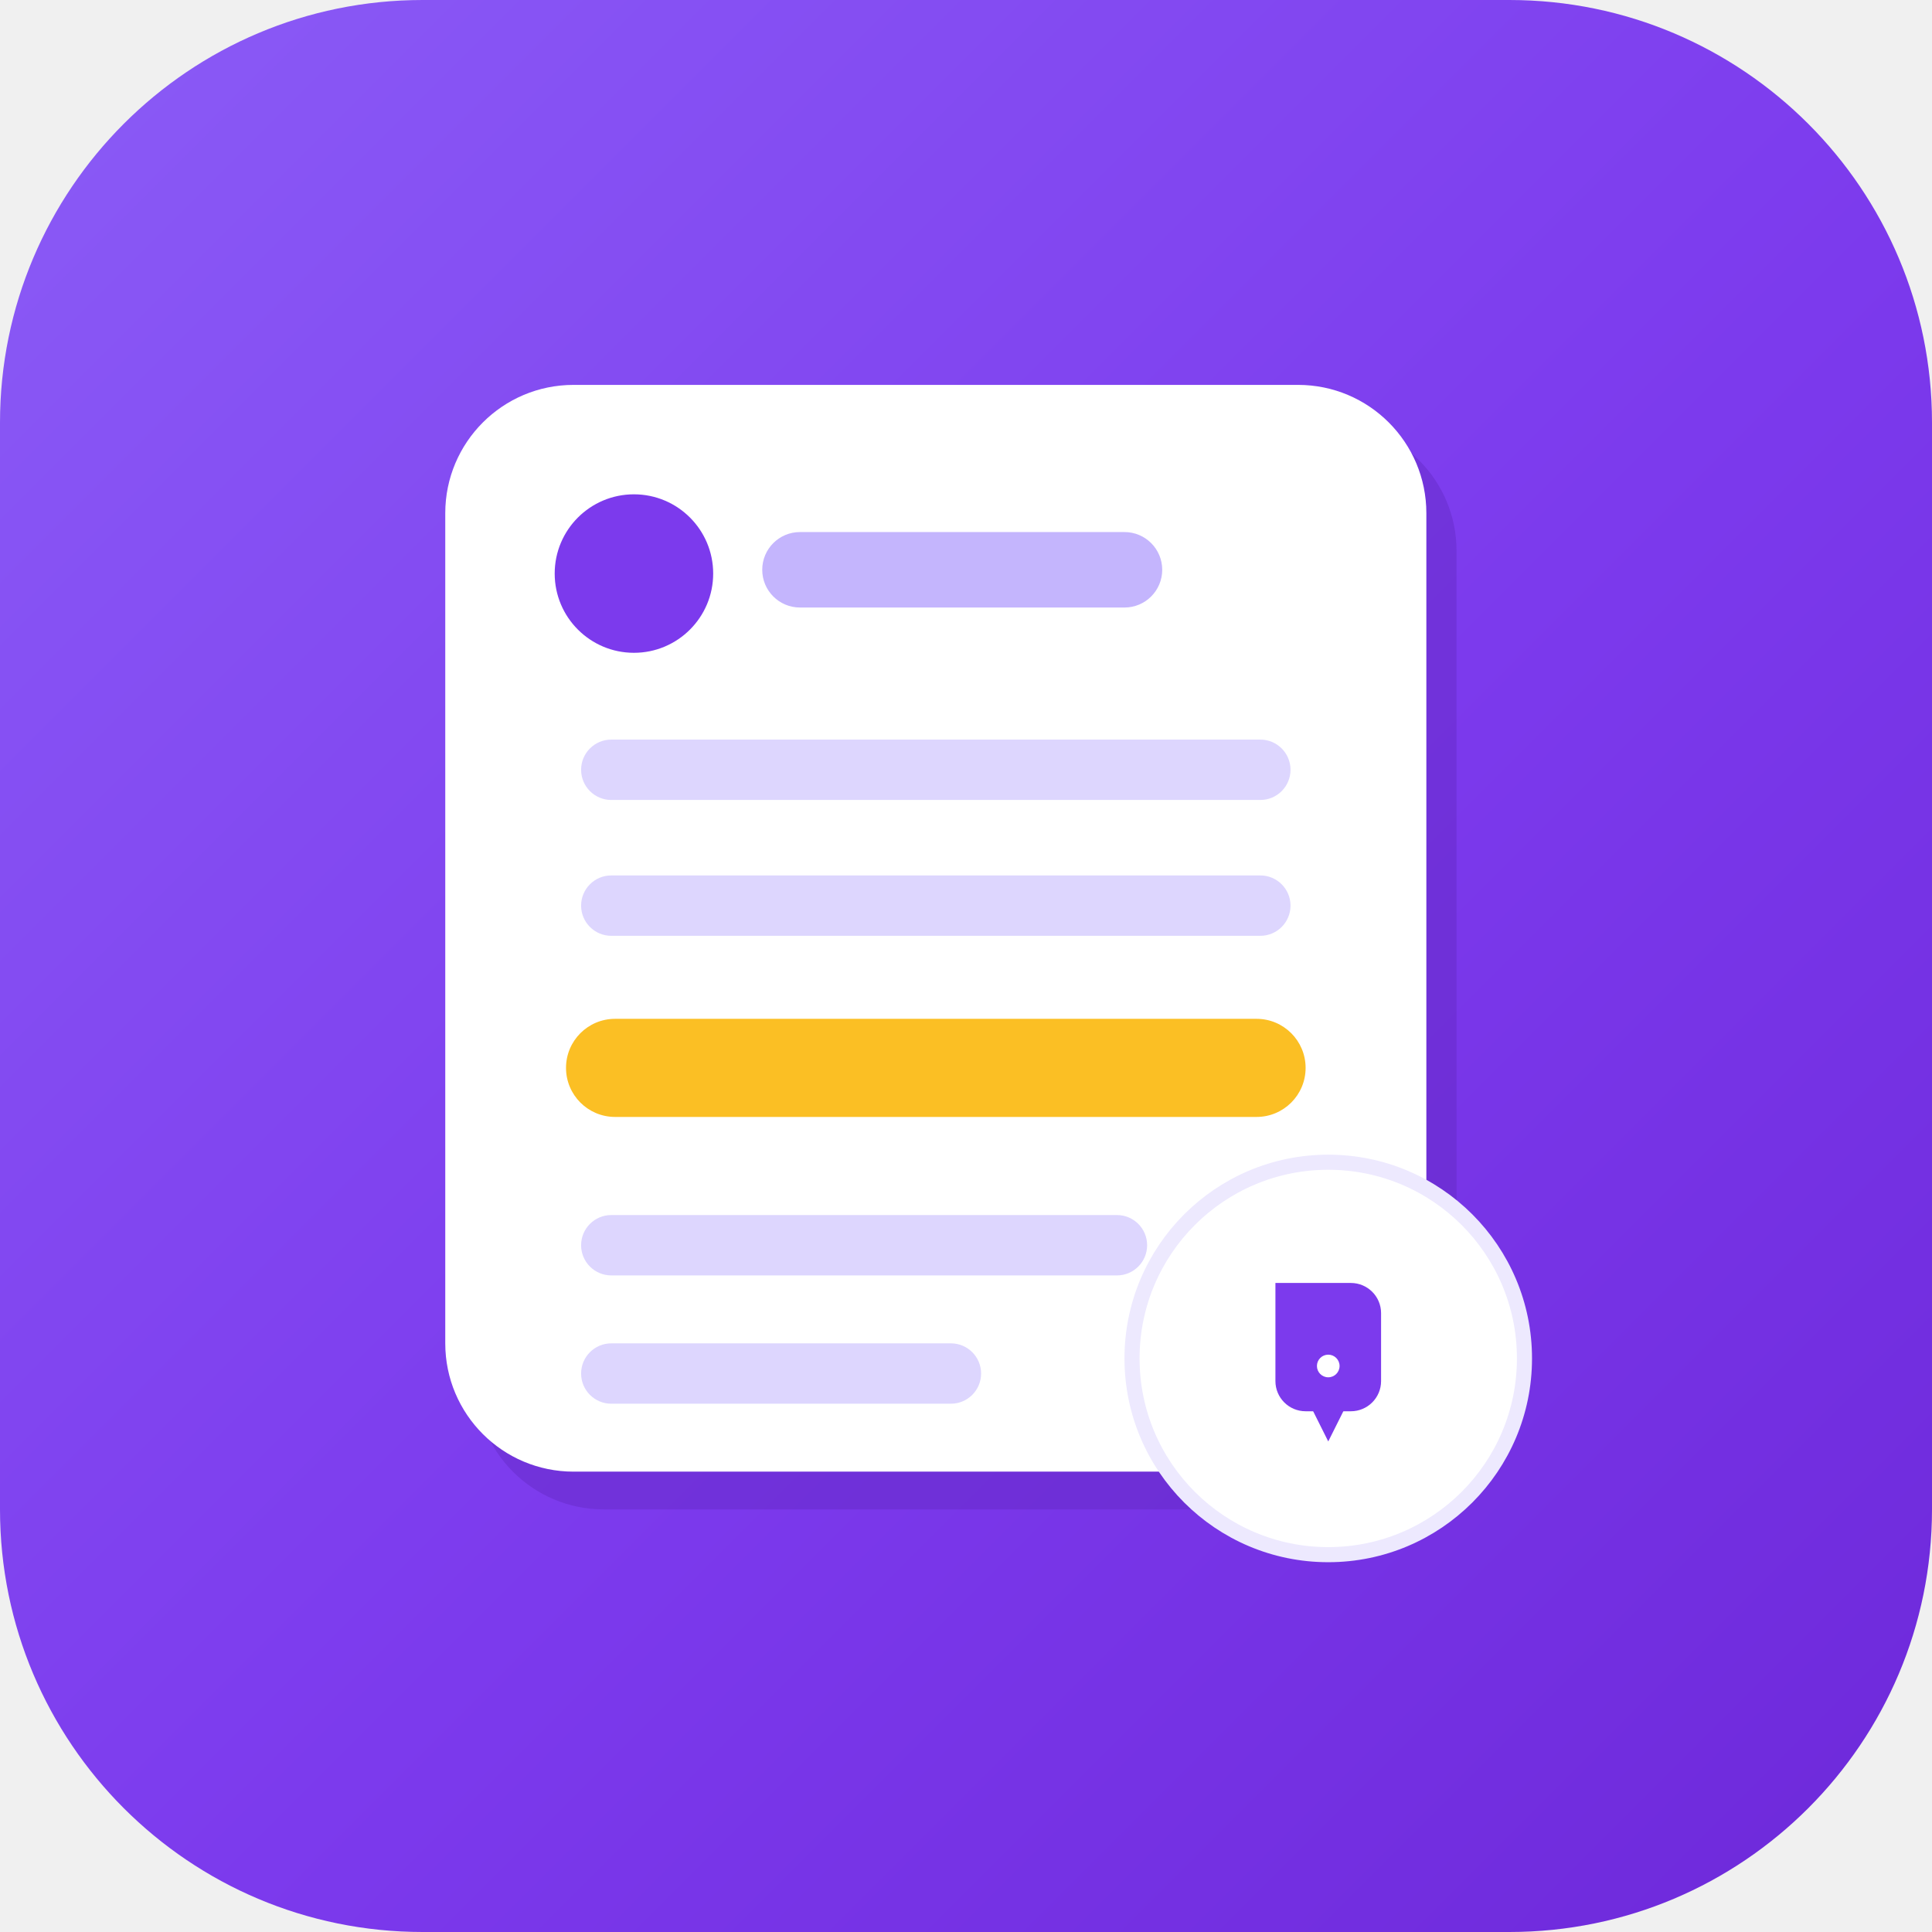
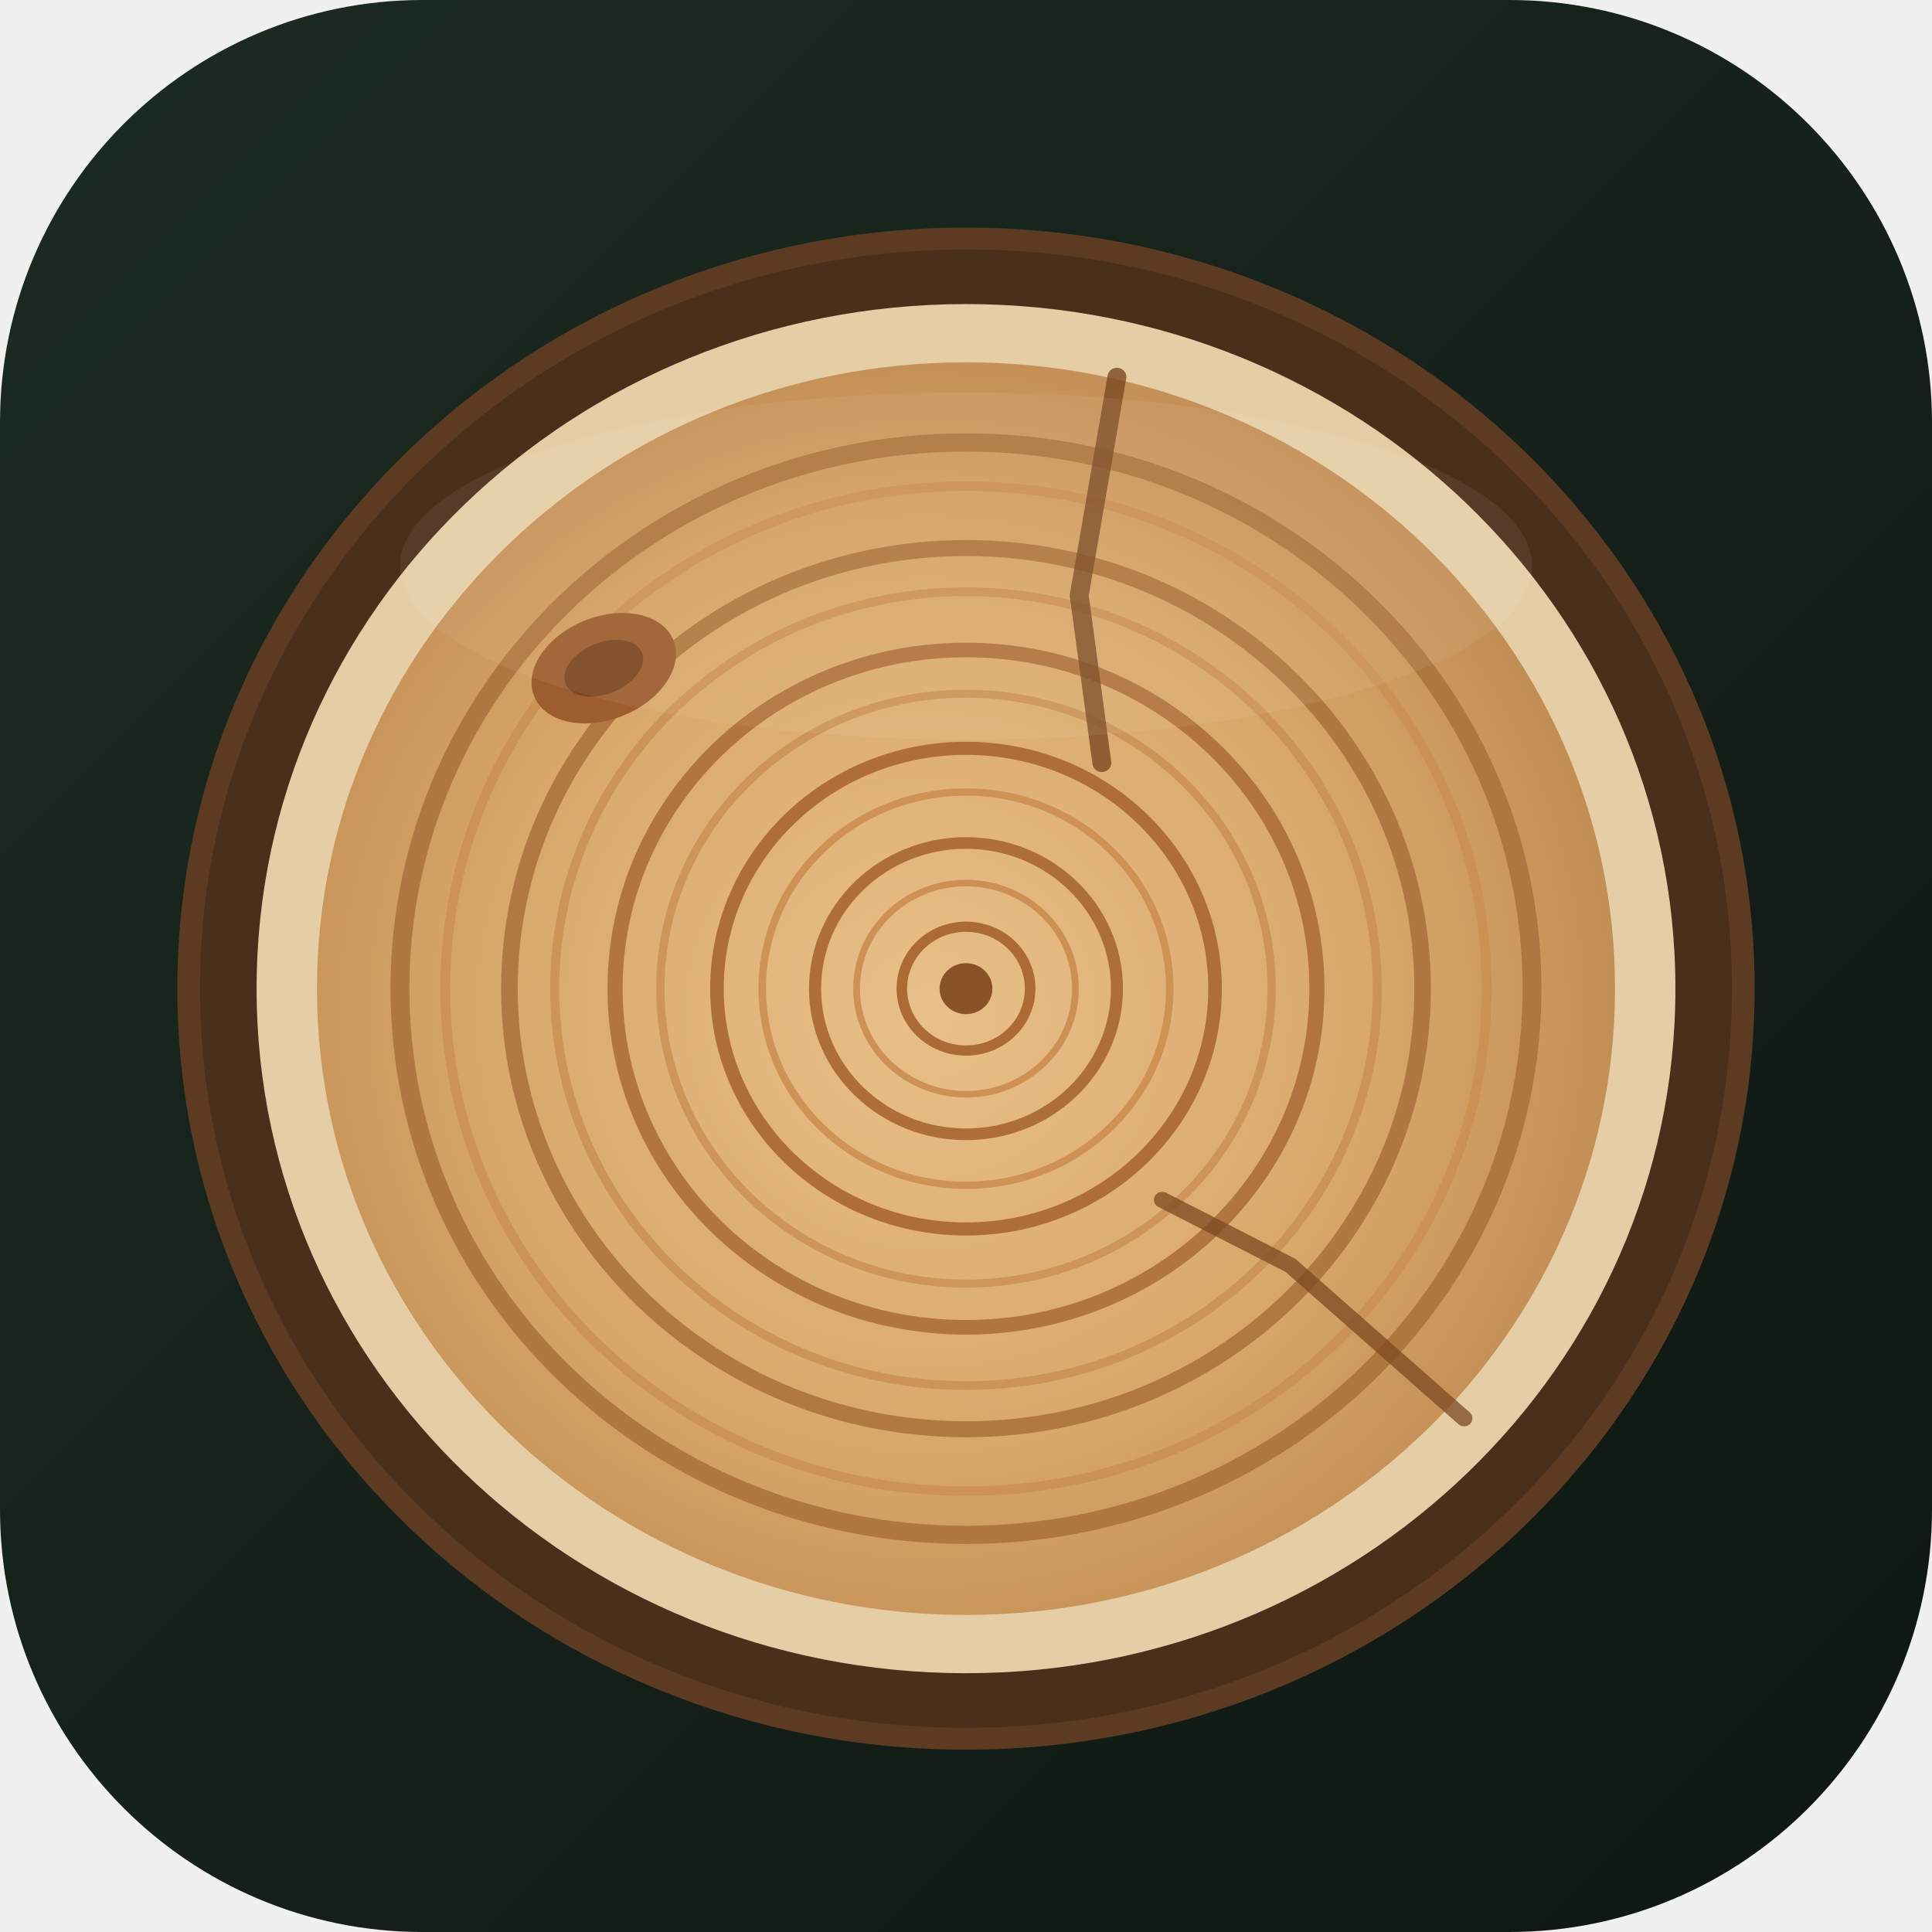
<svg xmlns="http://www.w3.org/2000/svg" width="512" height="512" viewBox="0 0 512 512">
  <defs>
-     <linearGradient id="bg" x1="0" y1="0" x2="1" y2="1">
-       <stop offset="0" stop-color="#8B5CF6" />
-       <stop offset="0.55" stop-color="#7C3AED" />
-       <stop offset="1" stop-color="#6D28D9" />
+     <linearGradient id="timber-bg" x1="0" y1="0" x2="1" y2="1">
+       <stop offset="0" stop-color="#1C2B22" />
+       <stop offset="1" stop-color="#0E1712" />
    </linearGradient>
+     <radialGradient id="timber-core" cx="0.47" cy="0.52" r="0.62">
+       <stop offset="0" stop-color="#E9C08A" />
+       <stop offset="0.55" stop-color="#D9A76A" />
+       <stop offset="1" stop-color="#B9834C" />
+     </radialGradient>
  </defs>
-   <rect x="0" y="0" width="512" height="512" rx="112" fill="url(#bg)" />
-   <rect x="126" y="112" width="260" height="288" rx="34" fill="#5B21B6" opacity="0.35" />
-   <rect x="118" y="102" width="260" height="288" rx="34" fill="#FFFFFF" />
-   <circle cx="168" cy="152" r="21" fill="#7C3AED" />
-   <rect x="202" y="141" width="106" height="20" rx="10" fill="#C4B5FD" />
-   <rect x="154" y="196" width="188" height="16" rx="8" fill="#DDD6FE" />
-   <rect x="154" y="232" width="188" height="16" rx="8" fill="#DDD6FE" />
-   <rect x="150" y="270" width="196" height="26" rx="13" fill="#FBBF24" />
-   <rect x="154" y="322" width="150" height="16" rx="8" fill="#DDD6FE" />
-   <rect x="154" y="356" width="106" height="16" rx="8" fill="#DDD6FE" />
-   <circle cx="352" cy="360" r="52" fill="#FFFFFF" />
-   <circle cx="352" cy="360" r="52" fill="none" stroke="#EDE9FE" stroke-width="4" />
-   <g transform="translate(352 360)">
-     <path d="M -14 -20 L 6 -20 A 8 8 0 0 1 14 -12 L 14 6 A 8 8 0 0 1 6 14 L -6 14 A 8 8 0 0 1 -14 6 Z" fill="#7C3AED" />
-     <polygon points="-7,8 7,8 0,22" fill="#7C3AED" />
-     <circle cx="0" cy="2" r="3" fill="#FFFFFF" />
+   <rect x="0" y="0" width="512" height="512" rx="112" fill="url(#timber-bg)" />
+   <g transform="translate(256 262) scale(1 0.965)">
+     <circle r="206" fill="#4A2F1B" />
+     <circle r="206" fill="none" stroke="#5C3B22" stroke-width="6" />
+     <circle r="188" fill="#E5CEA6" />
+     <circle r="172" fill="url(#timber-core)" />
+     <g fill="none" stroke-linecap="round">
+       <circle r="150" stroke="#A9713B" stroke-width="5" opacity="0.85" />
+       <circle r="138" stroke="#C98F52" stroke-width="2.6" opacity="0.8" />
+       <circle r="121" stroke="#A9713B" stroke-width="4.4" opacity="0.85" />
+       <circle r="109" stroke="#C98F52" stroke-width="2.4" opacity="0.8" />
+       <circle r="93" stroke="#A96B37" stroke-width="4" opacity="0.85" />
+       <circle r="81" stroke="#C98F52" stroke-width="2.2" opacity="0.8" />
+       <circle r="66" stroke="#A96633" stroke-width="0" opacity="0" />
+       <circle r="66" stroke="#A96633" stroke-width="3.6" opacity="0.9" />
+       <circle r="54" stroke="#C9894C" stroke-width="2" opacity="0.8" />
+       <circle r="40" stroke="#A96633" stroke-width="3.2" opacity="0.9" />
+       <circle r="29" stroke="#C9894C" stroke-width="1.8" opacity="0.85" />
+       <circle r="17" stroke="#A96633" stroke-width="2.8" opacity="0.95" />
+     </g>
+     <circle r="7" fill="#8A5227" />
+     <path d="M 40 -168 L 30 -108 L 36 -62" fill="none" stroke="#7C4820" stroke-width="5" stroke-linecap="round" stroke-linejoin="round" opacity="0.8" />
+     <path d="M 132 118 L 86 76 L 52 58" fill="none" stroke="#7C4820" stroke-width="4.4" stroke-linecap="round" stroke-linejoin="round" opacity="0.75" />
+     <ellipse cx="-96" cy="-88" rx="20" ry="14" fill="#9C5E2E" transform="rotate(-24 -96 -88)" />
+     <ellipse cx="-96" cy="-88" rx="11" ry="7" fill="#7C4820" transform="rotate(-24 -96 -88)" />
  </g>
+   <ellipse cx="256" cy="150" rx="150" ry="46" fill="#FFFFFF" opacity="0.06" />
</svg>
